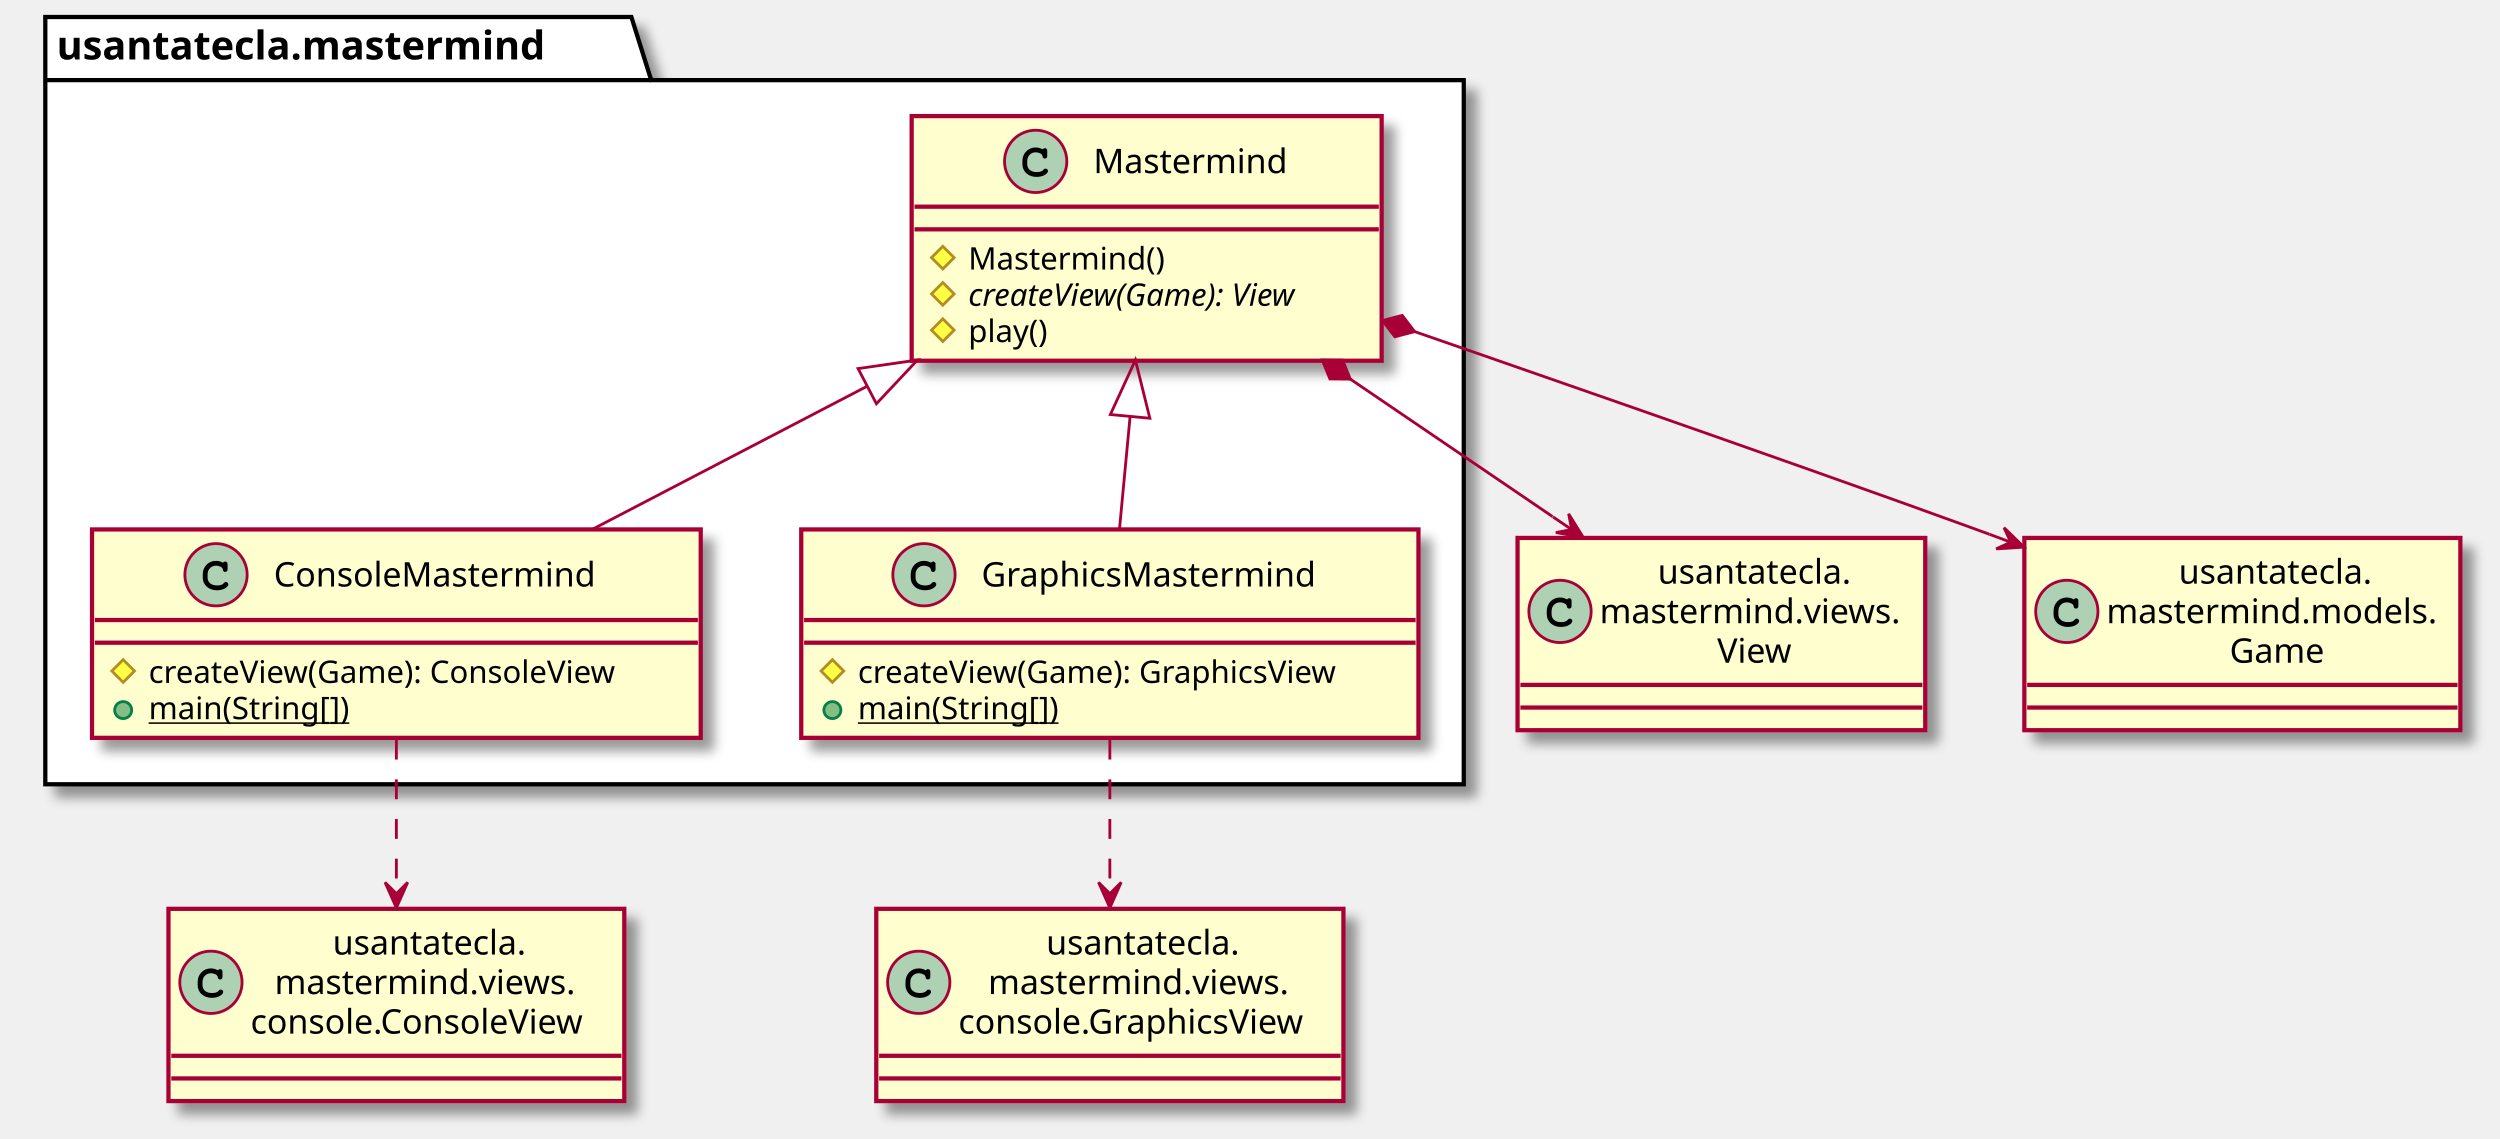
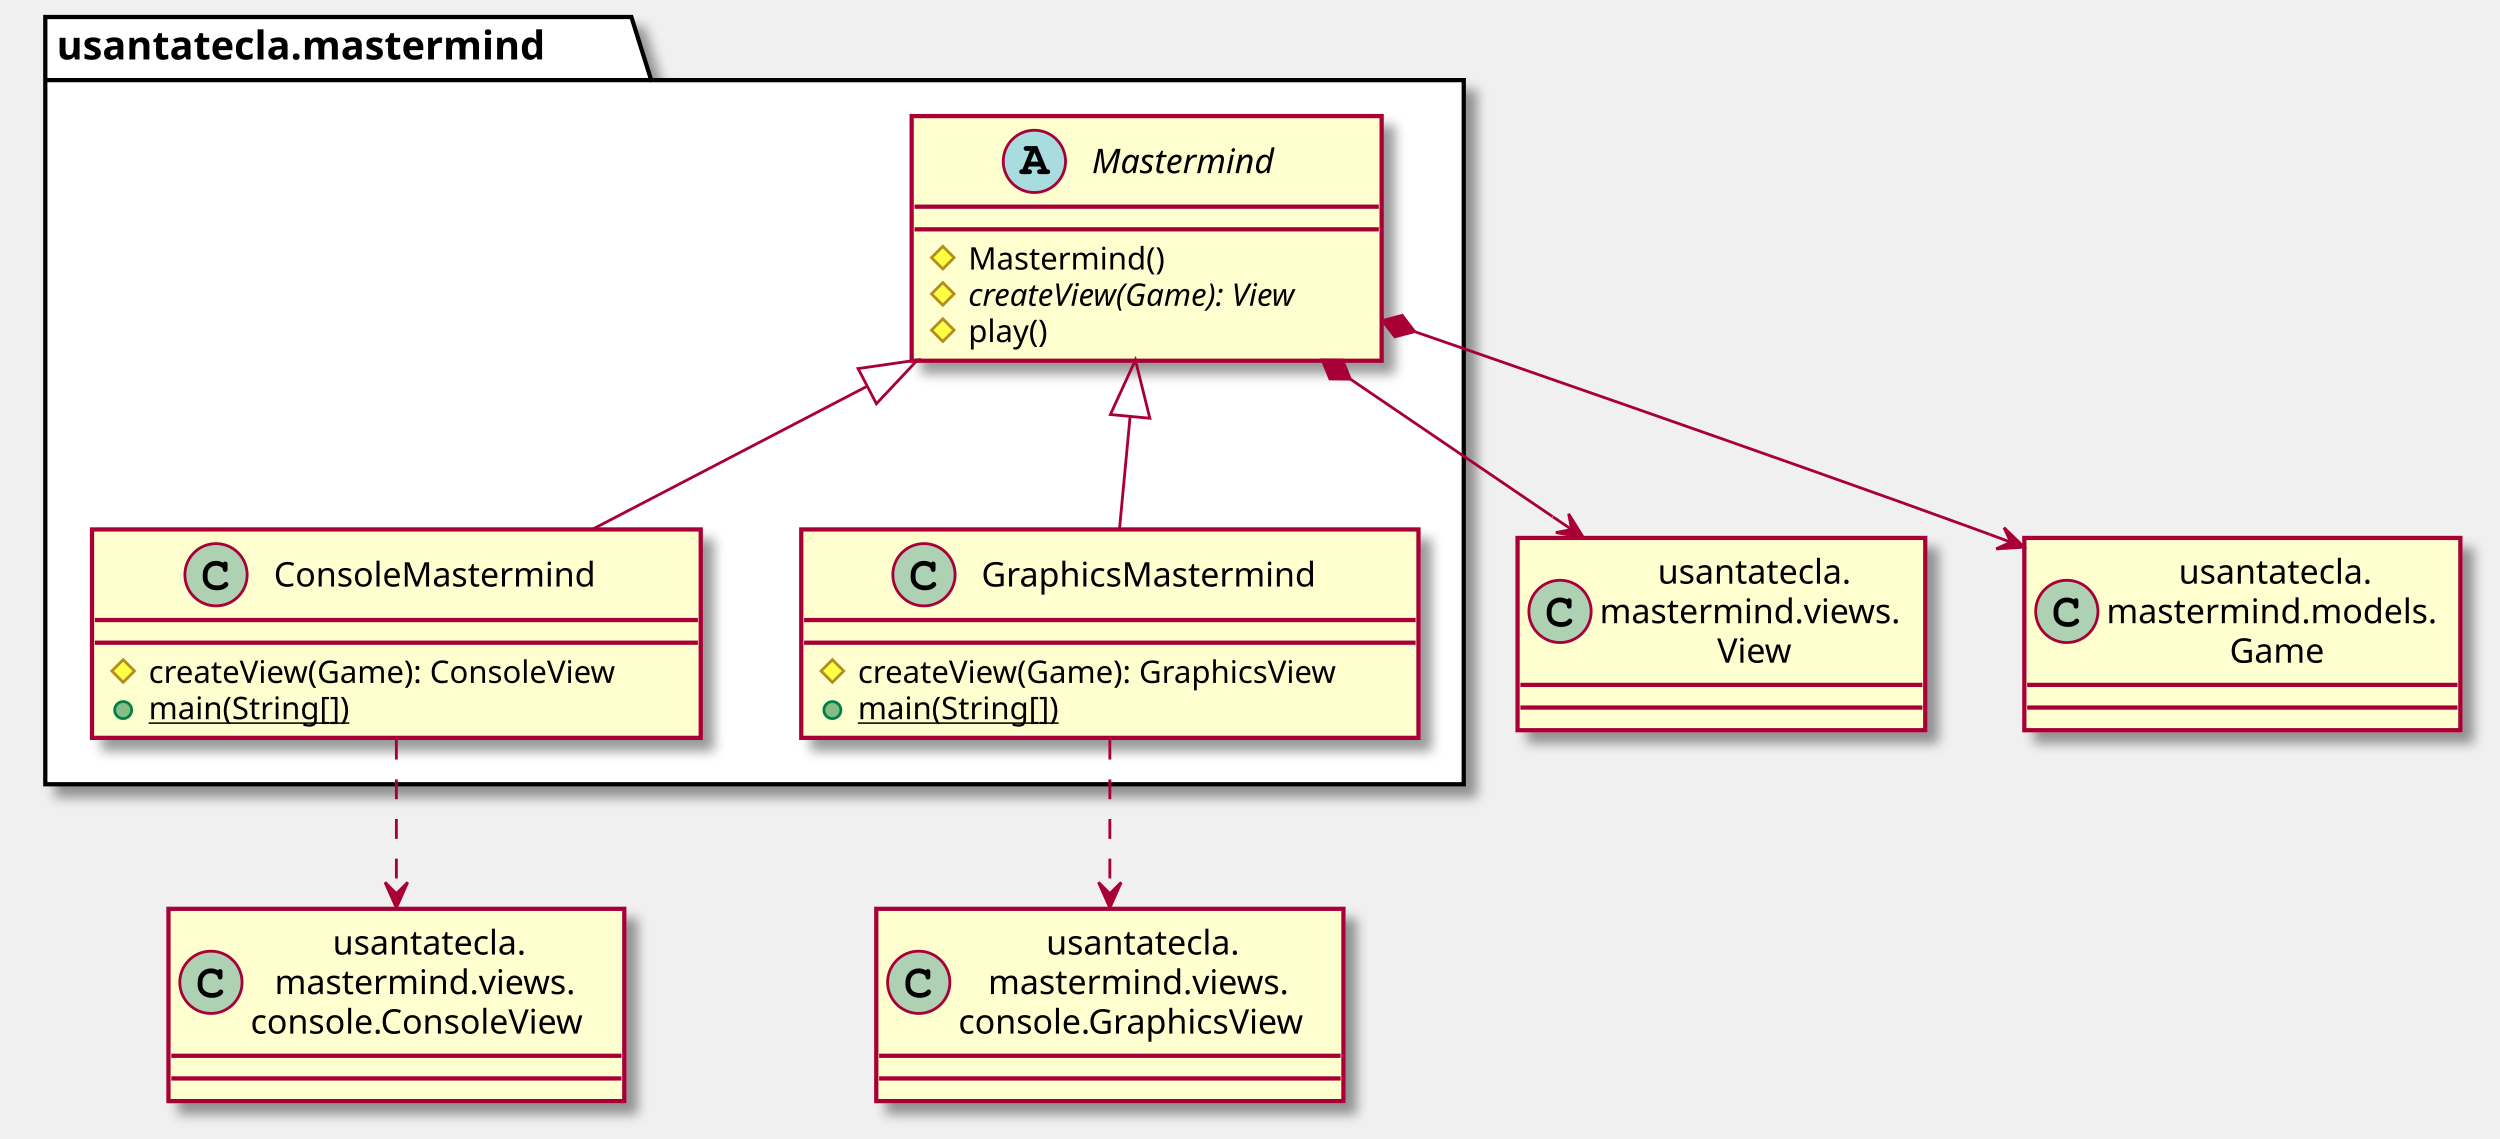
<svg xmlns="http://www.w3.org/2000/svg" contentScriptType="application/ecmascript" contentStyleType="text/css" height="402px" preserveAspectRatio="none" style="width:883px;height:402px;" version="1.1" viewBox="0 0 883 402" width="883px" zoomAndPan="magnify">
  <defs>
-     <filter height="300%" id="fwy62l3j5k1zy" width="300%" x="-1" y="-1">
+     <filter height="300%" id="fweyscom2a2uu" width="300%" x="-1" y="-1">
      <feGaussianBlur result="blurOut" stdDeviation="2.0" />
      <feColorMatrix in="blurOut" result="blurOut2" type="matrix" values="0 0 0 0 0 0 0 0 0 0 0 0 0 0 0 0 0 0 .4 0" />
      <feOffset dx="4.0" dy="4.0" in="blurOut2" result="blurOut3" />
      <feBlend in="SourceGraphic" in2="blurOut3" mode="normal" />
    </filter>
  </defs>
  <g>
-     <polygon fill="#FFFFFF" filter="url(#fwy62l3j5k1zy)" points="16,6,223,6,230,28.297,517,28.297,517,277,16,277,16,6" style="stroke: #000000; stroke-width: 1.5;" />
-     <line style="stroke: #000000; stroke-width: 1.5;" x1="16" x2="230" y1="28.297" y2="28.297" />
+     <polygon fill="#FFFFFF" filter="url(#fweyscom2a2uu)" points="16,6,223,6,230,28.297,517,28.297,517,277,16,277,16,6" style="stroke:#000000;stroke-width:1.5;" />
+     <line style="stroke:#000000;stroke-width:1.5;" x1="16" x2="230" y1="28.297" y2="28.297" />
    <text fill="#000000" font-family="sans-serif" font-size="14" font-weight="bold" lengthAdjust="spacingAndGlyphs" textLength="201" x="20" y="20.995">usantatecla.mastermind</text>
-     <rect codeLine="6" fill="#FEFECE" filter="url(#fwy62l3j5k1zy)" height="86.414" id="usantatecla.mastermind.Mastermind" style="stroke: #A80036; stroke-width: 1.5;" width="166" x="322" y="41" />
-     <ellipse cx="365.8" cy="57" fill="#ADD1B2" rx="11" ry="11" style="stroke: #A80036; stroke-width: 1.0;" />
-     <path d="M368.144,52.672 C367.206,52.234 366.613,52.094 365.738,52.094 C363.113,52.094 361.113,54.172 361.113,56.891 L361.113,58.016 C361.113,60.594 363.222,62.484 366.113,62.484 C367.331,62.484 368.488,62.188 369.238,61.641 C369.816,61.234 370.144,60.781 370.144,60.391 C370.144,59.938 369.753,59.547 369.284,59.547 C369.066,59.547 368.863,59.625 368.675,59.812 C368.222,60.297 368.222,60.297 368.034,60.391 C367.613,60.656 366.925,60.781 366.159,60.781 C364.113,60.781 362.816,59.688 362.816,57.984 L362.816,56.891 C362.816,55.109 364.066,53.797 365.8,53.797 C366.378,53.797 366.988,53.953 367.456,54.203 C367.941,54.484 368.113,54.703 368.206,55.109 C368.269,55.516 368.3,55.641 368.441,55.766 C368.581,55.906 368.816,56.016 369.034,56.016 C369.3,56.016 369.566,55.875 369.738,55.656 C369.847,55.5 369.878,55.312 369.878,54.891 L369.878,53.469 C369.878,53.031 369.863,52.906 369.769,52.75 C369.613,52.484 369.331,52.344 369.034,52.344 C368.738,52.344 368.534,52.438 368.316,52.75 L368.144,52.672 Z " fill="#000000" />
-     <text fill="#000000" font-family="sans-serif" font-size="12" lengthAdjust="spacingAndGlyphs" textLength="70" x="386.2" y="61.154">Mastermind</text>
-     <line style="stroke: #A80036; stroke-width: 1.5;" x1="323" x2="487" y1="73" y2="73" />
-     <line style="stroke: #A80036; stroke-width: 1.5;" x1="323" x2="487" y1="81" y2="81" />
-     <polygon fill="#FFFF44" points="333,87,337,91,333,95,329,91" style="stroke: #B38D22; stroke-width: 1.0;" />
+     <rect codeLine="6" fill="#FEFECE" filter="url(#fweyscom2a2uu)" height="86.414" id="usantatecla.mastermind.Mastermind" style="stroke:#A80036;stroke-width:1.5;" width="166" x="322" y="41" />
+     <ellipse cx="365.35" cy="57" fill="#A9DCDF" rx="11" ry="11" style="stroke:#A80036;stroke-width:1.0;" />
+     <path d="M367.428,58.812 L367.819,59.797 L367.428,59.797 C366.975,59.797 366.866,59.812 366.709,59.922 C366.459,60.078 366.303,60.359 366.303,60.656 C366.303,60.922 366.444,61.172 366.663,61.328 C366.803,61.453 367.006,61.5 367.428,61.5 L369.788,61.5 C370.147,61.5 370.366,61.469 370.506,61.375 C370.756,61.234 370.913,60.938 370.913,60.656 C370.913,60.375 370.772,60.125 370.553,59.969 C370.381,59.828 370.225,59.797 369.756,59.797 L366.366,51.594 L362.694,51.594 C362.241,51.594 362.116,51.609 361.959,51.703 C361.709,51.875 361.553,52.156 361.553,52.438 C361.553,52.719 361.694,52.969 361.913,53.141 C362.084,53.25 362.256,53.281 362.694,53.281 L363.772,53.281 L361.131,59.797 C360.709,59.797 360.553,59.812 360.397,59.922 C360.147,60.078 359.991,60.359 359.991,60.656 C359.991,61.219 360.366,61.5 361.116,61.5 L363.381,61.5 C363.741,61.5 363.959,61.469 364.084,61.375 C364.35,61.234 364.491,60.938 364.491,60.656 C364.491,60.375 364.366,60.125 364.147,59.953 C363.975,59.828 363.834,59.797 363.381,59.797 L362.991,59.797 L363.381,58.812 L367.428,58.812 Z M366.725,57.109 L364.053,57.109 L365.397,53.844 L366.725,57.109 Z " fill="#000000" />
+     <text fill="#000000" font-family="sans-serif" font-size="12" font-style="italic" lengthAdjust="spacingAndGlyphs" textLength="71" x="385.65" y="61.154">Mastermind</text>
+     <line style="stroke:#A80036;stroke-width:1.5;" x1="323" x2="487" y1="73" y2="73" />
+     <line style="stroke:#A80036;stroke-width:1.5;" x1="323" x2="487" y1="81" y2="81" />
+     <polygon fill="#FFFF44" points="333,87,337,91,333,95,329,91" style="stroke:#B38D22;stroke-width:1.0;" />
    <text fill="#000000" font-family="sans-serif" font-size="11" lengthAdjust="spacingAndGlyphs" textLength="74" x="342" y="95.21">Mastermind()</text>
-     <polygon fill="#FFFF44" points="333,99.805,337,103.805,333,107.805,329,103.805" style="stroke: #B38D22; stroke-width: 1.0;" />
+     <polygon fill="#FFFF44" points="333,99.805,337,103.805,333,107.805,329,103.805" style="stroke:#B38D22;stroke-width:1.0;" />
    <text fill="#000000" font-family="sans-serif" font-size="11" font-style="italic" lengthAdjust="spacingAndGlyphs" textLength="140" x="342" y="108.015">createView(Game): View</text>
-     <polygon fill="#FFFF44" points="333,112.609,337,116.609,333,120.609,329,116.609" style="stroke: #B38D22; stroke-width: 1.0;" />
+     <polygon fill="#FFFF44" points="333,112.609,337,116.609,333,120.609,329,116.609" style="stroke:#B38D22;stroke-width:1.0;" />
    <text fill="#000000" font-family="sans-serif" font-size="11" lengthAdjust="spacingAndGlyphs" textLength="32" x="342" y="120.82">play()</text>
-     <rect codeLine="14" fill="#FEFECE" filter="url(#fwy62l3j5k1zy)" height="73.609" id="usantatecla.mastermind.ConsoleMastermind" style="stroke: #A80036; stroke-width: 1.5;" width="215" x="32.5" y="187" />
-     <ellipse cx="76.3" cy="203" fill="#ADD1B2" rx="11" ry="11" style="stroke: #A80036; stroke-width: 1.0;" />
+     <rect codeLine="14" fill="#FEFECE" filter="url(#fweyscom2a2uu)" height="73.609" id="usantatecla.mastermind.ConsoleMastermind" style="stroke:#A80036;stroke-width:1.5;" width="215" x="32.5" y="187" />
+     <ellipse cx="76.3" cy="203" fill="#ADD1B2" rx="11" ry="11" style="stroke:#A80036;stroke-width:1.0;" />
    <path d="M78.644,198.672 C77.706,198.234 77.112,198.094 76.237,198.094 C73.612,198.094 71.612,200.172 71.612,202.891 L71.612,204.016 C71.612,206.594 73.722,208.484 76.612,208.484 C77.831,208.484 78.987,208.188 79.737,207.641 C80.316,207.234 80.644,206.781 80.644,206.391 C80.644,205.938 80.253,205.547 79.784,205.547 C79.566,205.547 79.362,205.625 79.175,205.812 C78.722,206.297 78.722,206.297 78.534,206.391 C78.112,206.656 77.425,206.781 76.659,206.781 C74.612,206.781 73.316,205.688 73.316,203.984 L73.316,202.891 C73.316,201.109 74.566,199.797 76.3,199.797 C76.878,199.797 77.487,199.953 77.956,200.203 C78.441,200.484 78.612,200.703 78.706,201.109 C78.769,201.516 78.8,201.641 78.941,201.766 C79.081,201.906 79.316,202.016 79.534,202.016 C79.8,202.016 80.066,201.875 80.237,201.656 C80.347,201.5 80.378,201.312 80.378,200.891 L80.378,199.469 C80.378,199.031 80.362,198.906 80.269,198.75 C80.112,198.484 79.831,198.344 79.534,198.344 C79.237,198.344 79.034,198.438 78.816,198.75 L78.644,198.672 Z " fill="#000000" />
    <text fill="#000000" font-family="sans-serif" font-size="12" lengthAdjust="spacingAndGlyphs" textLength="119" x="96.7" y="207.154">ConsoleMastermind</text>
-     <line style="stroke: #A80036; stroke-width: 1.5;" x1="33.5" x2="246.5" y1="219" y2="219" />
-     <line style="stroke: #A80036; stroke-width: 1.5;" x1="33.5" x2="246.5" y1="227" y2="227" />
-     <polygon fill="#FFFF44" points="43.5,233,47.5,237,43.5,241,39.5,237" style="stroke: #B38D22; stroke-width: 1.0;" />
+     <line style="stroke:#A80036;stroke-width:1.5;" x1="33.5" x2="246.5" y1="219" y2="219" />
+     <line style="stroke:#A80036;stroke-width:1.5;" x1="33.5" x2="246.5" y1="227" y2="227" />
+     <polygon fill="#FFFF44" points="43.5,233,47.5,237,43.5,241,39.5,237" style="stroke:#B38D22;stroke-width:1.0;" />
    <text fill="#000000" font-family="sans-serif" font-size="11" lengthAdjust="spacingAndGlyphs" textLength="189" x="52.5" y="241.21">createView(Game): ConsoleView</text>
-     <ellipse cx="43.5" cy="250.805" fill="#84BE84" rx="3" ry="3" style="stroke: #038048; stroke-width: 1.0;" />
+     <ellipse cx="43.5" cy="250.805" fill="#84BE84" rx="3" ry="3" style="stroke:#038048;stroke-width:1.0;" />
    <text fill="#000000" font-family="sans-serif" font-size="11" lengthAdjust="spacingAndGlyphs" text-decoration="underline" textLength="77" x="52.5" y="254.015">main(String[])</text>
-     <rect codeLine="21" fill="#FEFECE" filter="url(#fwy62l3j5k1zy)" height="73.609" id="usantatecla.mastermind.GraphicsMastermind" style="stroke: #A80036; stroke-width: 1.5;" width="218" x="283" y="187" />
-     <ellipse cx="326.35" cy="203" fill="#ADD1B2" rx="11" ry="11" style="stroke: #A80036; stroke-width: 1.0;" />
+     <rect codeLine="21" fill="#FEFECE" filter="url(#fweyscom2a2uu)" height="73.609" id="usantatecla.mastermind.GraphicsMastermind" style="stroke:#A80036;stroke-width:1.5;" width="218" x="283" y="187" />
+     <ellipse cx="326.35" cy="203" fill="#ADD1B2" rx="11" ry="11" style="stroke:#A80036;stroke-width:1.0;" />
    <path d="M328.694,198.672 C327.756,198.234 327.163,198.094 326.288,198.094 C323.663,198.094 321.663,200.172 321.663,202.891 L321.663,204.016 C321.663,206.594 323.772,208.484 326.663,208.484 C327.881,208.484 329.038,208.188 329.788,207.641 C330.366,207.234 330.694,206.781 330.694,206.391 C330.694,205.938 330.303,205.547 329.834,205.547 C329.616,205.547 329.413,205.625 329.225,205.812 C328.772,206.297 328.772,206.297 328.584,206.391 C328.163,206.656 327.475,206.781 326.709,206.781 C324.663,206.781 323.366,205.688 323.366,203.984 L323.366,202.891 C323.366,201.109 324.616,199.797 326.35,199.797 C326.928,199.797 327.538,199.953 328.006,200.203 C328.491,200.484 328.663,200.703 328.756,201.109 C328.819,201.516 328.85,201.641 328.991,201.766 C329.131,201.906 329.366,202.016 329.584,202.016 C329.85,202.016 330.116,201.875 330.288,201.656 C330.397,201.5 330.428,201.312 330.428,200.891 L330.428,199.469 C330.428,199.031 330.413,198.906 330.319,198.75 C330.163,198.484 329.881,198.344 329.584,198.344 C329.288,198.344 329.084,198.438 328.866,198.75 L328.694,198.672 Z " fill="#000000" />
    <text fill="#000000" font-family="sans-serif" font-size="12" lengthAdjust="spacingAndGlyphs" textLength="123" x="346.65" y="207.154">GraphicsMastermind</text>
-     <line style="stroke: #A80036; stroke-width: 1.5;" x1="284" x2="500" y1="219" y2="219" />
-     <line style="stroke: #A80036; stroke-width: 1.5;" x1="284" x2="500" y1="227" y2="227" />
-     <polygon fill="#FFFF44" points="294,233,298,237,294,241,290,237" style="stroke: #B38D22; stroke-width: 1.0;" />
+     <line style="stroke:#A80036;stroke-width:1.5;" x1="284" x2="500" y1="219" y2="219" />
+     <line style="stroke:#A80036;stroke-width:1.5;" x1="284" x2="500" y1="227" y2="227" />
+     <polygon fill="#FFFF44" points="294,233,298,237,294,241,290,237" style="stroke:#B38D22;stroke-width:1.0;" />
    <text fill="#000000" font-family="sans-serif" font-size="11" lengthAdjust="spacingAndGlyphs" textLength="192" x="303" y="241.21">createView(Game): GraphicsView</text>
-     <ellipse cx="294" cy="250.805" fill="#84BE84" rx="3" ry="3" style="stroke: #038048; stroke-width: 1.0;" />
+     <ellipse cx="294" cy="250.805" fill="#84BE84" rx="3" ry="3" style="stroke:#038048;stroke-width:1.0;" />
    <text fill="#000000" font-family="sans-serif" font-size="11" lengthAdjust="spacingAndGlyphs" text-decoration="underline" textLength="77" x="303" y="254.015">main(String[])</text>
-     <rect codeLine="1" fill="#FEFECE" filter="url(#fwy62l3j5k1zy)" height="67.906" id="View" style="stroke: #A80036; stroke-width: 1.5;" width="144" x="536" y="190" />
-     <ellipse cx="551" cy="215.953" fill="#ADD1B2" rx="11" ry="11" style="stroke: #A80036; stroke-width: 1.0;" />
+     <rect codeLine="1" fill="#FEFECE" filter="url(#fweyscom2a2uu)" height="67.906" id="View" style="stroke:#A80036;stroke-width:1.5;" width="144" x="536" y="190" />
+     <ellipse cx="551" cy="215.953" fill="#ADD1B2" rx="11" ry="11" style="stroke:#A80036;stroke-width:1.0;" />
    <path d="M553.344,211.625 C552.406,211.188 551.812,211.047 550.938,211.047 C548.312,211.047 546.312,213.125 546.312,215.844 L546.312,216.969 C546.312,219.547 548.422,221.438 551.312,221.438 C552.531,221.438 553.688,221.141 554.438,220.594 C555.016,220.188 555.344,219.734 555.344,219.344 C555.344,218.891 554.953,218.5 554.484,218.5 C554.266,218.5 554.062,218.578 553.875,218.766 C553.422,219.25 553.422,219.25 553.234,219.344 C552.812,219.609 552.125,219.734 551.359,219.734 C549.312,219.734 548.016,218.641 548.016,216.938 L548.016,215.844 C548.016,214.062 549.266,212.75 551,212.75 C551.578,212.75 552.188,212.906 552.656,213.156 C553.141,213.438 553.312,213.656 553.406,214.062 C553.469,214.469 553.5,214.594 553.641,214.719 C553.781,214.859 554.016,214.969 554.234,214.969 C554.5,214.969 554.766,214.828 554.938,214.609 C555.047,214.453 555.078,214.266 555.078,213.844 L555.078,212.422 C555.078,211.984 555.062,211.859 554.969,211.703 C554.812,211.438 554.531,211.297 554.234,211.297 C553.938,211.297 553.734,211.391 553.516,211.703 L553.344,211.625 Z " fill="#000000" />
    <text fill="#000000" font-family="sans-serif" font-size="12" lengthAdjust="spacingAndGlyphs" textLength="71" x="585.5" y="206.139">usantatecla.</text>
    <text fill="#000000" font-family="sans-serif" font-size="12" lengthAdjust="spacingAndGlyphs" textLength="112" x="565" y="220.107">mastermind.views.</text>
    <text fill="#000000" font-family="sans-serif" font-size="12" lengthAdjust="spacingAndGlyphs" textLength="29" x="606.5" y="234.076">View</text>
-     <line style="stroke: #A80036; stroke-width: 1.5;" x1="537" x2="679" y1="241.906" y2="241.906" />
-     <line style="stroke: #A80036; stroke-width: 1.5;" x1="537" x2="679" y1="249.906" y2="249.906" />
-     <rect codeLine="2" fill="#FEFECE" filter="url(#fwy62l3j5k1zy)" height="67.906" id="Game" style="stroke: #A80036; stroke-width: 1.5;" width="154" x="715" y="190" />
-     <ellipse cx="730" cy="215.953" fill="#ADD1B2" rx="11" ry="11" style="stroke: #A80036; stroke-width: 1.0;" />
+     <line style="stroke:#A80036;stroke-width:1.5;" x1="537" x2="679" y1="241.906" y2="241.906" />
+     <line style="stroke:#A80036;stroke-width:1.5;" x1="537" x2="679" y1="249.906" y2="249.906" />
+     <rect codeLine="2" fill="#FEFECE" filter="url(#fweyscom2a2uu)" height="67.906" id="Game" style="stroke:#A80036;stroke-width:1.5;" width="154" x="715" y="190" />
+     <ellipse cx="730" cy="215.953" fill="#ADD1B2" rx="11" ry="11" style="stroke:#A80036;stroke-width:1.0;" />
    <path d="M732.344,211.625 C731.406,211.188 730.812,211.047 729.938,211.047 C727.312,211.047 725.312,213.125 725.312,215.844 L725.312,216.969 C725.312,219.547 727.422,221.438 730.312,221.438 C731.531,221.438 732.688,221.141 733.438,220.594 C734.016,220.188 734.344,219.734 734.344,219.344 C734.344,218.891 733.953,218.5 733.484,218.5 C733.266,218.5 733.062,218.578 732.875,218.766 C732.422,219.25 732.422,219.25 732.234,219.344 C731.812,219.609 731.125,219.734 730.359,219.734 C728.312,219.734 727.016,218.641 727.016,216.938 L727.016,215.844 C727.016,214.062 728.266,212.75 730,212.75 C730.578,212.75 731.188,212.906 731.656,213.156 C732.141,213.438 732.312,213.656 732.406,214.062 C732.469,214.469 732.5,214.594 732.641,214.719 C732.781,214.859 733.016,214.969 733.234,214.969 C733.5,214.969 733.766,214.828 733.938,214.609 C734.047,214.453 734.078,214.266 734.078,213.844 L734.078,212.422 C734.078,211.984 734.062,211.859 733.969,211.703 C733.812,211.438 733.531,211.297 733.234,211.297 C732.938,211.297 732.734,211.391 732.516,211.703 L732.344,211.625 Z " fill="#000000" />
    <text fill="#000000" font-family="sans-serif" font-size="12" lengthAdjust="spacingAndGlyphs" textLength="71" x="769.5" y="206.139">usantatecla.</text>
    <text fill="#000000" font-family="sans-serif" font-size="12" lengthAdjust="spacingAndGlyphs" textLength="122" x="744" y="220.107">mastermind.models.</text>
    <text fill="#000000" font-family="sans-serif" font-size="12" lengthAdjust="spacingAndGlyphs" textLength="35" x="787.5" y="234.076">Game</text>
-     <line style="stroke: #A80036; stroke-width: 1.5;" x1="716" x2="868" y1="241.906" y2="241.906" />
-     <line style="stroke: #A80036; stroke-width: 1.5;" x1="716" x2="868" y1="249.906" y2="249.906" />
-     <rect codeLine="3" fill="#FEFECE" filter="url(#fwy62l3j5k1zy)" height="67.906" id="ConsoleView" style="stroke: #A80036; stroke-width: 1.5;" width="161" x="59.5" y="321" />
-     <ellipse cx="74.5" cy="346.953" fill="#ADD1B2" rx="11" ry="11" style="stroke: #A80036; stroke-width: 1.0;" />
+     <line style="stroke:#A80036;stroke-width:1.5;" x1="716" x2="868" y1="241.906" y2="241.906" />
+     <line style="stroke:#A80036;stroke-width:1.5;" x1="716" x2="868" y1="249.906" y2="249.906" />
+     <rect codeLine="3" fill="#FEFECE" filter="url(#fweyscom2a2uu)" height="67.906" id="ConsoleView" style="stroke:#A80036;stroke-width:1.5;" width="161" x="59.5" y="321" />
+     <ellipse cx="74.5" cy="346.953" fill="#ADD1B2" rx="11" ry="11" style="stroke:#A80036;stroke-width:1.0;" />
    <path d="M76.844,342.625 C75.906,342.188 75.312,342.047 74.438,342.047 C71.812,342.047 69.812,344.125 69.812,346.844 L69.812,347.969 C69.812,350.547 71.922,352.438 74.812,352.438 C76.031,352.438 77.188,352.141 77.938,351.594 C78.516,351.188 78.844,350.734 78.844,350.344 C78.844,349.891 78.453,349.5 77.984,349.5 C77.766,349.5 77.562,349.578 77.375,349.766 C76.922,350.25 76.922,350.25 76.734,350.344 C76.312,350.609 75.625,350.734 74.859,350.734 C72.812,350.734 71.516,349.641 71.516,347.938 L71.516,346.844 C71.516,345.062 72.766,343.75 74.5,343.75 C75.078,343.75 75.688,343.906 76.156,344.156 C76.641,344.438 76.812,344.656 76.906,345.062 C76.969,345.469 77,345.594 77.141,345.719 C77.281,345.859 77.516,345.969 77.734,345.969 C78,345.969 78.266,345.828 78.438,345.609 C78.547,345.453 78.578,345.266 78.578,344.844 L78.578,343.422 C78.578,342.984 78.562,342.859 78.469,342.703 C78.312,342.438 78.031,342.297 77.734,342.297 C77.438,342.297 77.234,342.391 77.016,342.703 L76.844,342.625 Z " fill="#000000" />
    <text fill="#000000" font-family="sans-serif" font-size="12" lengthAdjust="spacingAndGlyphs" textLength="71" x="117.5" y="337.139">usantatecla.</text>
    <text fill="#000000" font-family="sans-serif" font-size="12" lengthAdjust="spacingAndGlyphs" textLength="112" x="97" y="351.107">mastermind.views.</text>
    <text fill="#000000" font-family="sans-serif" font-size="12" lengthAdjust="spacingAndGlyphs" textLength="129" x="88.5" y="365.076">console.ConsoleView</text>
-     <line style="stroke: #A80036; stroke-width: 1.5;" x1="60.5" x2="219.5" y1="372.906" y2="372.906" />
-     <line style="stroke: #A80036; stroke-width: 1.5;" x1="60.5" x2="219.5" y1="380.906" y2="380.906" />
-     <rect codeLine="4" fill="#FEFECE" filter="url(#fwy62l3j5k1zy)" height="67.906" id="GraphicsView" style="stroke: #A80036; stroke-width: 1.5;" width="165" x="309.5" y="321" />
-     <ellipse cx="324.5" cy="346.953" fill="#ADD1B2" rx="11" ry="11" style="stroke: #A80036; stroke-width: 1.0;" />
+     <line style="stroke:#A80036;stroke-width:1.5;" x1="60.5" x2="219.5" y1="372.906" y2="372.906" />
+     <line style="stroke:#A80036;stroke-width:1.5;" x1="60.5" x2="219.5" y1="380.906" y2="380.906" />
+     <rect codeLine="4" fill="#FEFECE" filter="url(#fweyscom2a2uu)" height="67.906" id="GraphicsView" style="stroke:#A80036;stroke-width:1.5;" width="165" x="309.5" y="321" />
+     <ellipse cx="324.5" cy="346.953" fill="#ADD1B2" rx="11" ry="11" style="stroke:#A80036;stroke-width:1.0;" />
    <path d="M326.844,342.625 C325.906,342.188 325.312,342.047 324.438,342.047 C321.812,342.047 319.812,344.125 319.812,346.844 L319.812,347.969 C319.812,350.547 321.922,352.438 324.812,352.438 C326.031,352.438 327.188,352.141 327.938,351.594 C328.516,351.188 328.844,350.734 328.844,350.344 C328.844,349.891 328.453,349.5 327.984,349.5 C327.766,349.5 327.562,349.578 327.375,349.766 C326.922,350.25 326.922,350.25 326.734,350.344 C326.312,350.609 325.625,350.734 324.859,350.734 C322.812,350.734 321.516,349.641 321.516,347.938 L321.516,346.844 C321.516,345.062 322.766,343.75 324.5,343.75 C325.078,343.75 325.688,343.906 326.156,344.156 C326.641,344.438 326.812,344.656 326.906,345.062 C326.969,345.469 327,345.594 327.141,345.719 C327.281,345.859 327.516,345.969 327.734,345.969 C328,345.969 328.266,345.828 328.438,345.609 C328.547,345.453 328.578,345.266 328.578,344.844 L328.578,343.422 C328.578,342.984 328.562,342.859 328.469,342.703 C328.312,342.438 328.031,342.297 327.734,342.297 C327.438,342.297 327.234,342.391 327.016,342.703 L326.844,342.625 Z " fill="#000000" />
    <text fill="#000000" font-family="sans-serif" font-size="12" lengthAdjust="spacingAndGlyphs" textLength="71" x="369.5" y="337.139">usantatecla.</text>
    <text fill="#000000" font-family="sans-serif" font-size="12" lengthAdjust="spacingAndGlyphs" textLength="112" x="349" y="351.107">mastermind.views.</text>
    <text fill="#000000" font-family="sans-serif" font-size="12" lengthAdjust="spacingAndGlyphs" textLength="133" x="338.5" y="365.076">console.GraphicsView</text>
-     <line style="stroke: #A80036; stroke-width: 1.5;" x1="310.5" x2="473.5" y1="372.906" y2="372.906" />
-     <line style="stroke: #A80036; stroke-width: 1.5;" x1="310.5" x2="473.5" y1="380.906" y2="380.906" />
-     <path codeLine="11" d="M476.934,133.9 C476.934,133.9 526.318,167.472 548.364,182.46 " fill="none" id="usantatecla.mastermind.Mastermind-View" style="stroke: #A80036; stroke-width: 1.0;" />
-     <polygon fill="#A80036" points="559.239,189.852,554.045,181.484,555.104,187.041,549.547,188.1,559.239,189.852" style="stroke: #A80036; stroke-width: 1.0;" />
-     <line style="stroke: #A80036; stroke-width: 1.0;" x1="555.104" x2="548.488" y1="187.041" y2="182.544" />
-     <polygon fill="#A80036" points="467.01,127.154,469.723,133.835,476.934,133.9,474.221,127.219,467.01,127.154" style="stroke: #A80036; stroke-width: 1.0;" />
-     <path codeLine="12" d="M499.632,117.119 C499.632,117.119 632.369,163.015 698,187 C699.546,187.565 701.106,188.137 702.677,188.716 " fill="none" id="usantatecla.mastermind.Mastermind-Game" style="stroke: #A80036; stroke-width: 1.0;" />
-     <polygon fill="#A80036" points="714.869,193.242,707.824,186.36,710.182,191.502,705.039,193.86,714.869,193.242" style="stroke: #A80036; stroke-width: 1.0;" />
-     <line style="stroke: #A80036; stroke-width: 1.0;" x1="710.182" x2="702.682" y1="191.502" y2="188.718" />
-     <polygon fill="#A80036" points="488.28,113.23,492.66,118.959,499.632,117.119,495.252,111.39,488.28,113.23" style="stroke: #A80036; stroke-width: 1.0;" />
-     <path codeLine="18" d="M306.003,136.553 C273.817,153.314 238.808,171.545 209.274,186.925 " fill="none" id="usantatecla.mastermind.Mastermind-backto-usantatecla.mastermind.ConsoleMastermind" style="stroke: #A80036; stroke-width: 1.0;" />
-     <polygon fill="none" points="303.079,130.183,324.051,127.154,309.546,142.601,303.079,130.183" style="stroke: #A80036; stroke-width: 1.0;" />
-     <path codeLine="19" d="M140,261.277 C140,278.161 140,298.258 140,315.42 " fill="none" id="usantatecla.mastermind.ConsoleMastermind-to-ConsoleView" style="stroke: #A80036; stroke-width: 1.0; stroke-dasharray: 7.0,7.0;" />
-     <polygon fill="#A80036" points="140,320.644,144,311.644,140,315.644,136,311.644,140,320.644" style="stroke: #A80036; stroke-width: 1.0;" />
-     <path codeLine="25" d="M399.146,147.145 C397.871,160.677 396.563,174.564 395.42,186.697 " fill="none" id="usantatecla.mastermind.Mastermind-backto-usantatecla.mastermind.GraphicsMastermind" style="stroke: #A80036; stroke-width: 1.0;" />
-     <polygon fill="none" points="392.184,146.41,401.029,127.154,406.122,147.723,392.184,146.41" style="stroke: #A80036; stroke-width: 1.0;" />
-     <path codeLine="26" d="M392,261.277 C392,278.161 392,298.258 392,315.42 " fill="none" id="usantatecla.mastermind.GraphicsMastermind-to-GraphicsView" style="stroke: #A80036; stroke-width: 1.0; stroke-dasharray: 7.0,7.0;" />
-     <polygon fill="#A80036" points="392,320.644,396,311.644,392,315.644,388,311.644,392,320.644" style="stroke: #A80036; stroke-width: 1.0;" />
+     <line style="stroke:#A80036;stroke-width:1.5;" x1="310.5" x2="473.5" y1="372.906" y2="372.906" />
+     <line style="stroke:#A80036;stroke-width:1.5;" x1="310.5" x2="473.5" y1="380.906" y2="380.906" />
+     <path codeLine="11" d="M476.934,133.9 C476.934,133.9 526.318,167.472 548.364,182.46 " fill="none" id="usantatecla.mastermind.Mastermind-View" style="stroke:#A80036;stroke-width:1.0;" />
+     <polygon fill="#A80036" points="559.239,189.852,554.045,181.484,555.104,187.041,549.547,188.1,559.239,189.852" style="stroke:#A80036;stroke-width:1.0;" />
+     <line style="stroke:#A80036;stroke-width:1.0;" x1="555.104" x2="548.488" y1="187.041" y2="182.544" />
+     <polygon fill="#A80036" points="467.01,127.154,469.723,133.835,476.934,133.9,474.221,127.219,467.01,127.154" style="stroke:#A80036;stroke-width:1.0;" />
+     <path codeLine="12" d="M499.632,117.119 C499.632,117.119 632.369,163.015 698,187 C699.546,187.565 701.106,188.137 702.677,188.716 " fill="none" id="usantatecla.mastermind.Mastermind-Game" style="stroke:#A80036;stroke-width:1.0;" />
+     <polygon fill="#A80036" points="714.869,193.242,707.824,186.36,710.182,191.502,705.039,193.86,714.869,193.242" style="stroke:#A80036;stroke-width:1.0;" />
+     <line style="stroke:#A80036;stroke-width:1.0;" x1="710.182" x2="702.682" y1="191.502" y2="188.718" />
+     <polygon fill="#A80036" points="488.28,113.23,492.66,118.959,499.632,117.119,495.252,111.39,488.28,113.23" style="stroke:#A80036;stroke-width:1.0;" />
+     <path codeLine="18" d="M306.003,136.553 C273.817,153.314 238.808,171.545 209.274,186.925 " fill="none" id="usantatecla.mastermind.Mastermind-backto-usantatecla.mastermind.ConsoleMastermind" style="stroke:#A80036;stroke-width:1.0;" />
+     <polygon fill="none" points="303.079,130.183,324.051,127.154,309.546,142.601,303.079,130.183" style="stroke:#A80036;stroke-width:1.0;" />
+     <path codeLine="19" d="M140,261.277 C140,278.161 140,298.258 140,315.42 " fill="none" id="usantatecla.mastermind.ConsoleMastermind-to-ConsoleView" style="stroke:#A80036;stroke-width:1.0;stroke-dasharray:7.0,7.0;" />
+     <polygon fill="#A80036" points="140,320.644,144,311.644,140,315.644,136,311.644,140,320.644" style="stroke:#A80036;stroke-width:1.0;" />
+     <path codeLine="25" d="M399.146,147.145 C397.871,160.677 396.563,174.564 395.42,186.697 " fill="none" id="usantatecla.mastermind.Mastermind-backto-usantatecla.mastermind.GraphicsMastermind" style="stroke:#A80036;stroke-width:1.0;" />
+     <polygon fill="none" points="392.184,146.41,401.029,127.154,406.122,147.723,392.184,146.41" style="stroke:#A80036;stroke-width:1.0;" />
+     <path codeLine="26" d="M392,261.277 C392,278.161 392,298.258 392,315.42 " fill="none" id="usantatecla.mastermind.GraphicsMastermind-to-GraphicsView" style="stroke:#A80036;stroke-width:1.0;stroke-dasharray:7.0,7.0;" />
+     <polygon fill="#A80036" points="392,320.644,396,311.644,392,315.644,388,311.644,392,320.644" style="stroke:#A80036;stroke-width:1.0;" />
  </g>
</svg>
